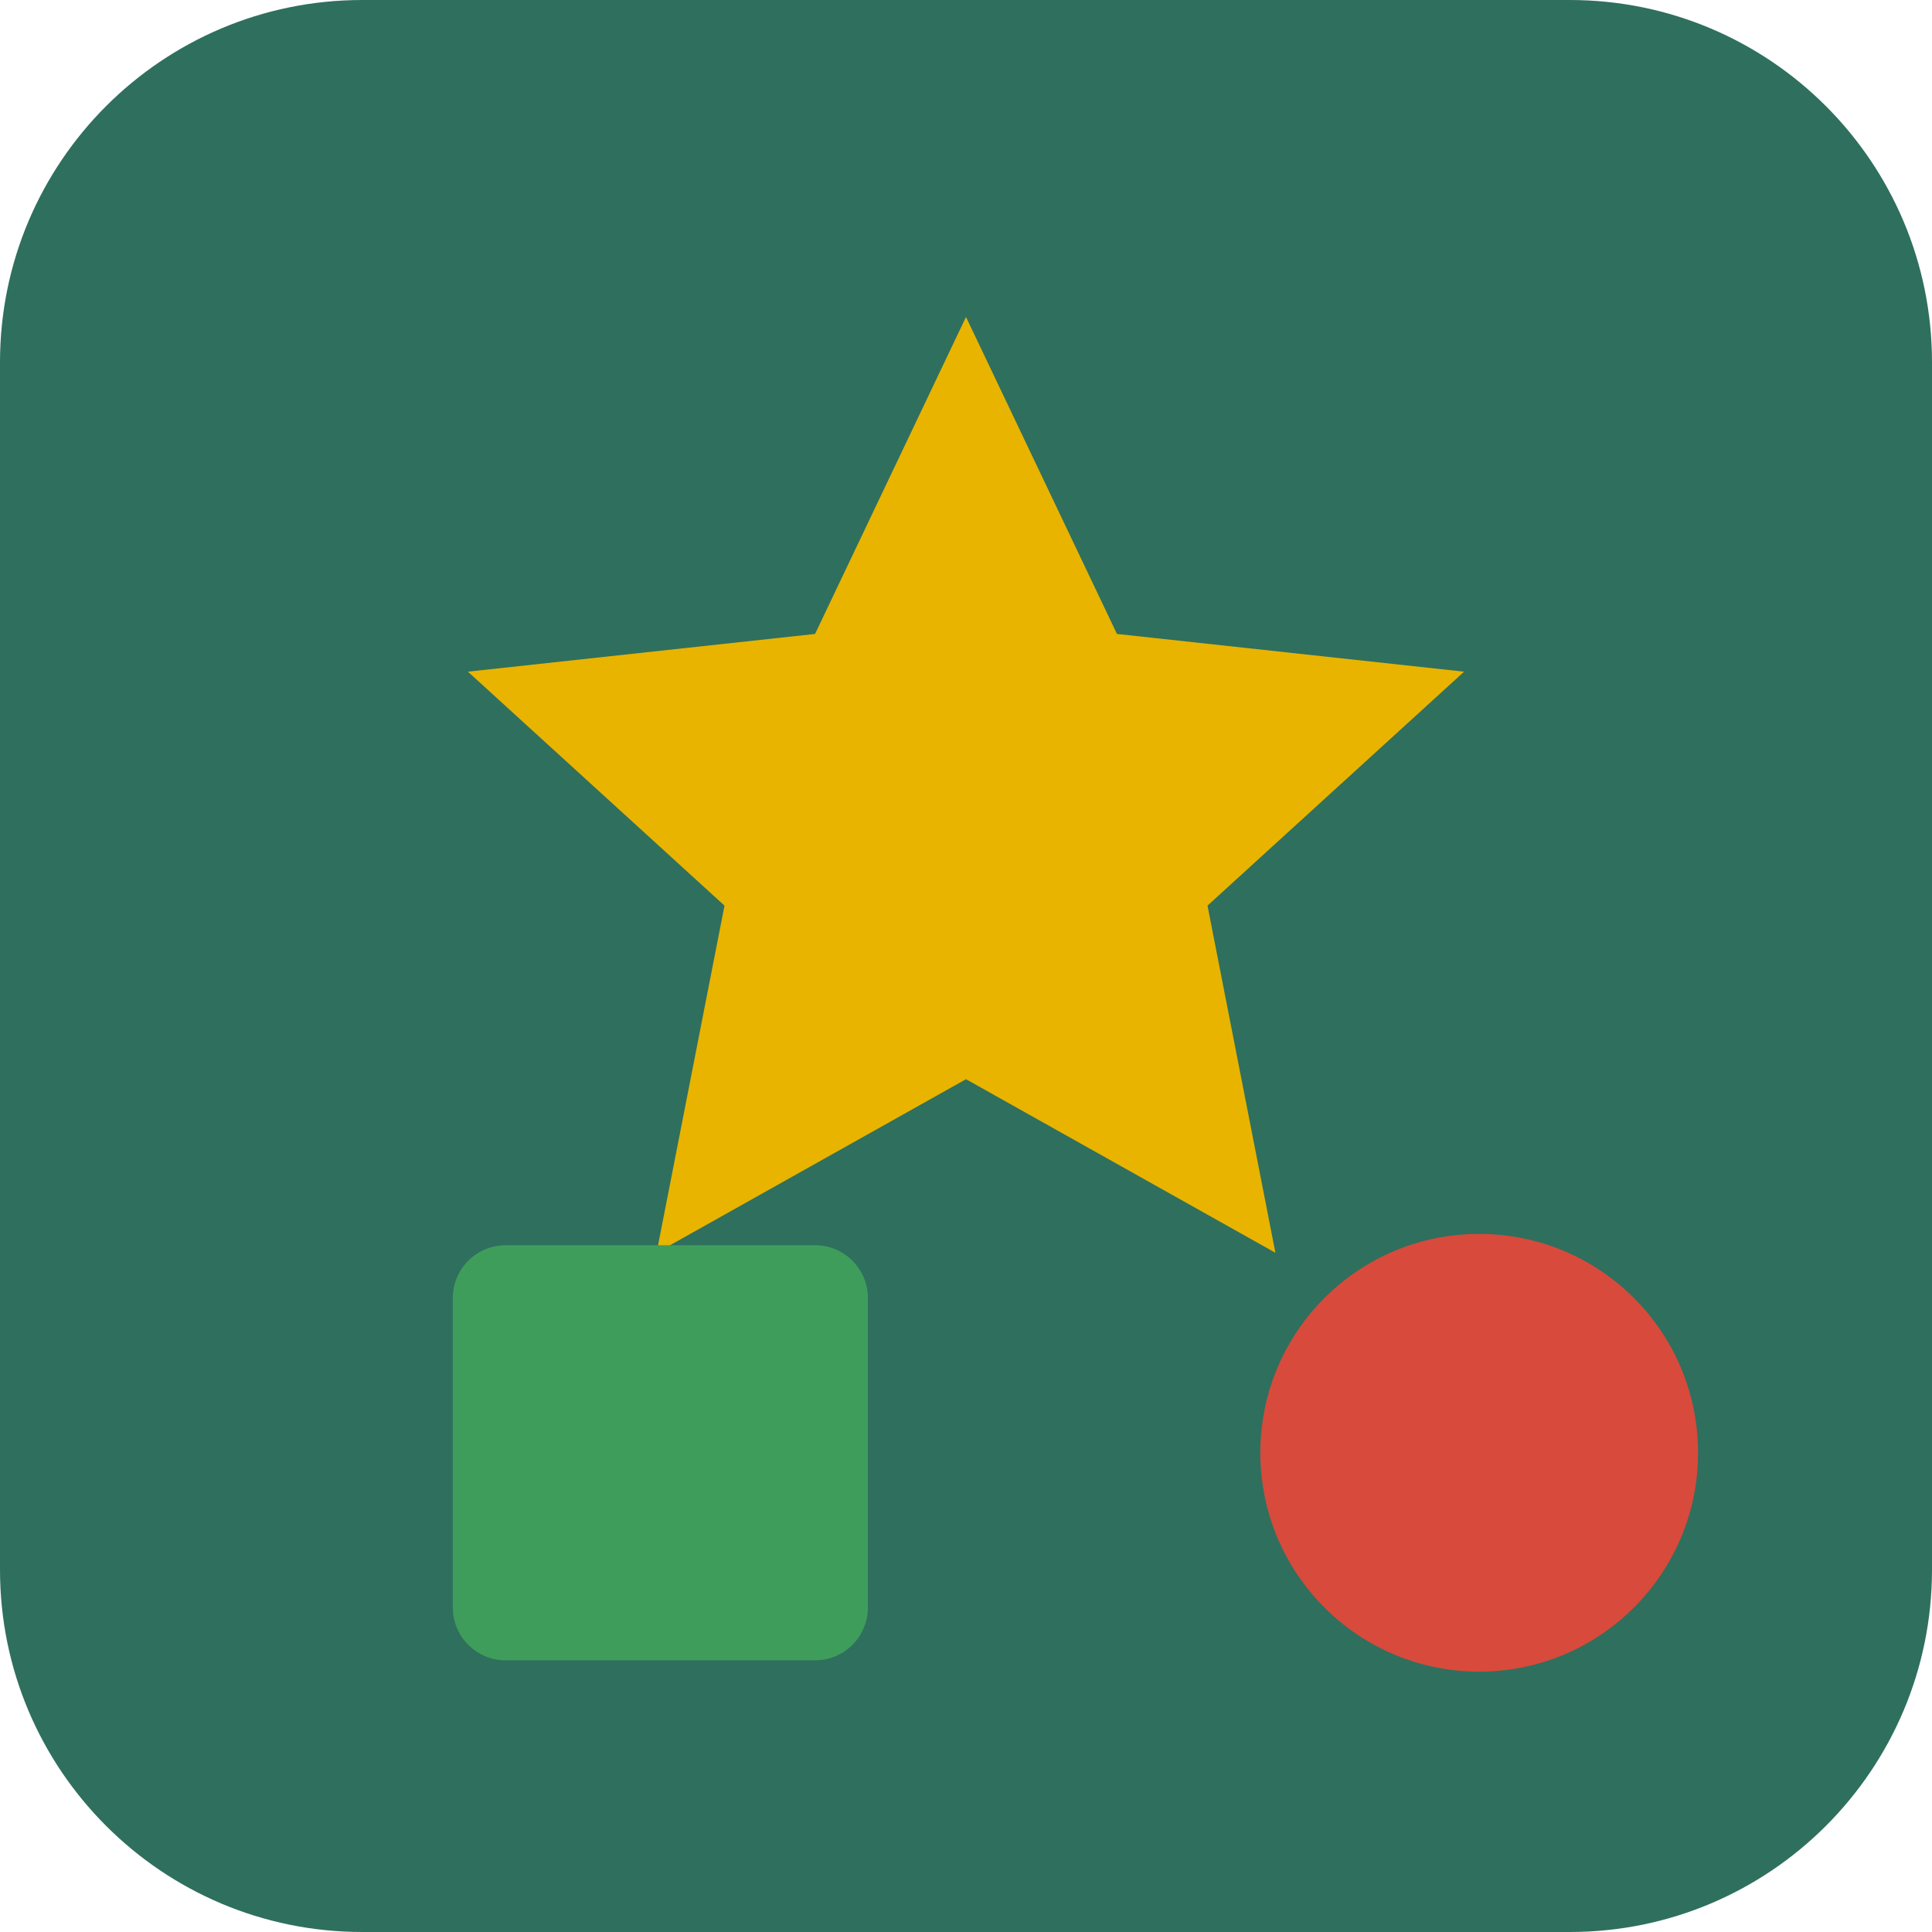
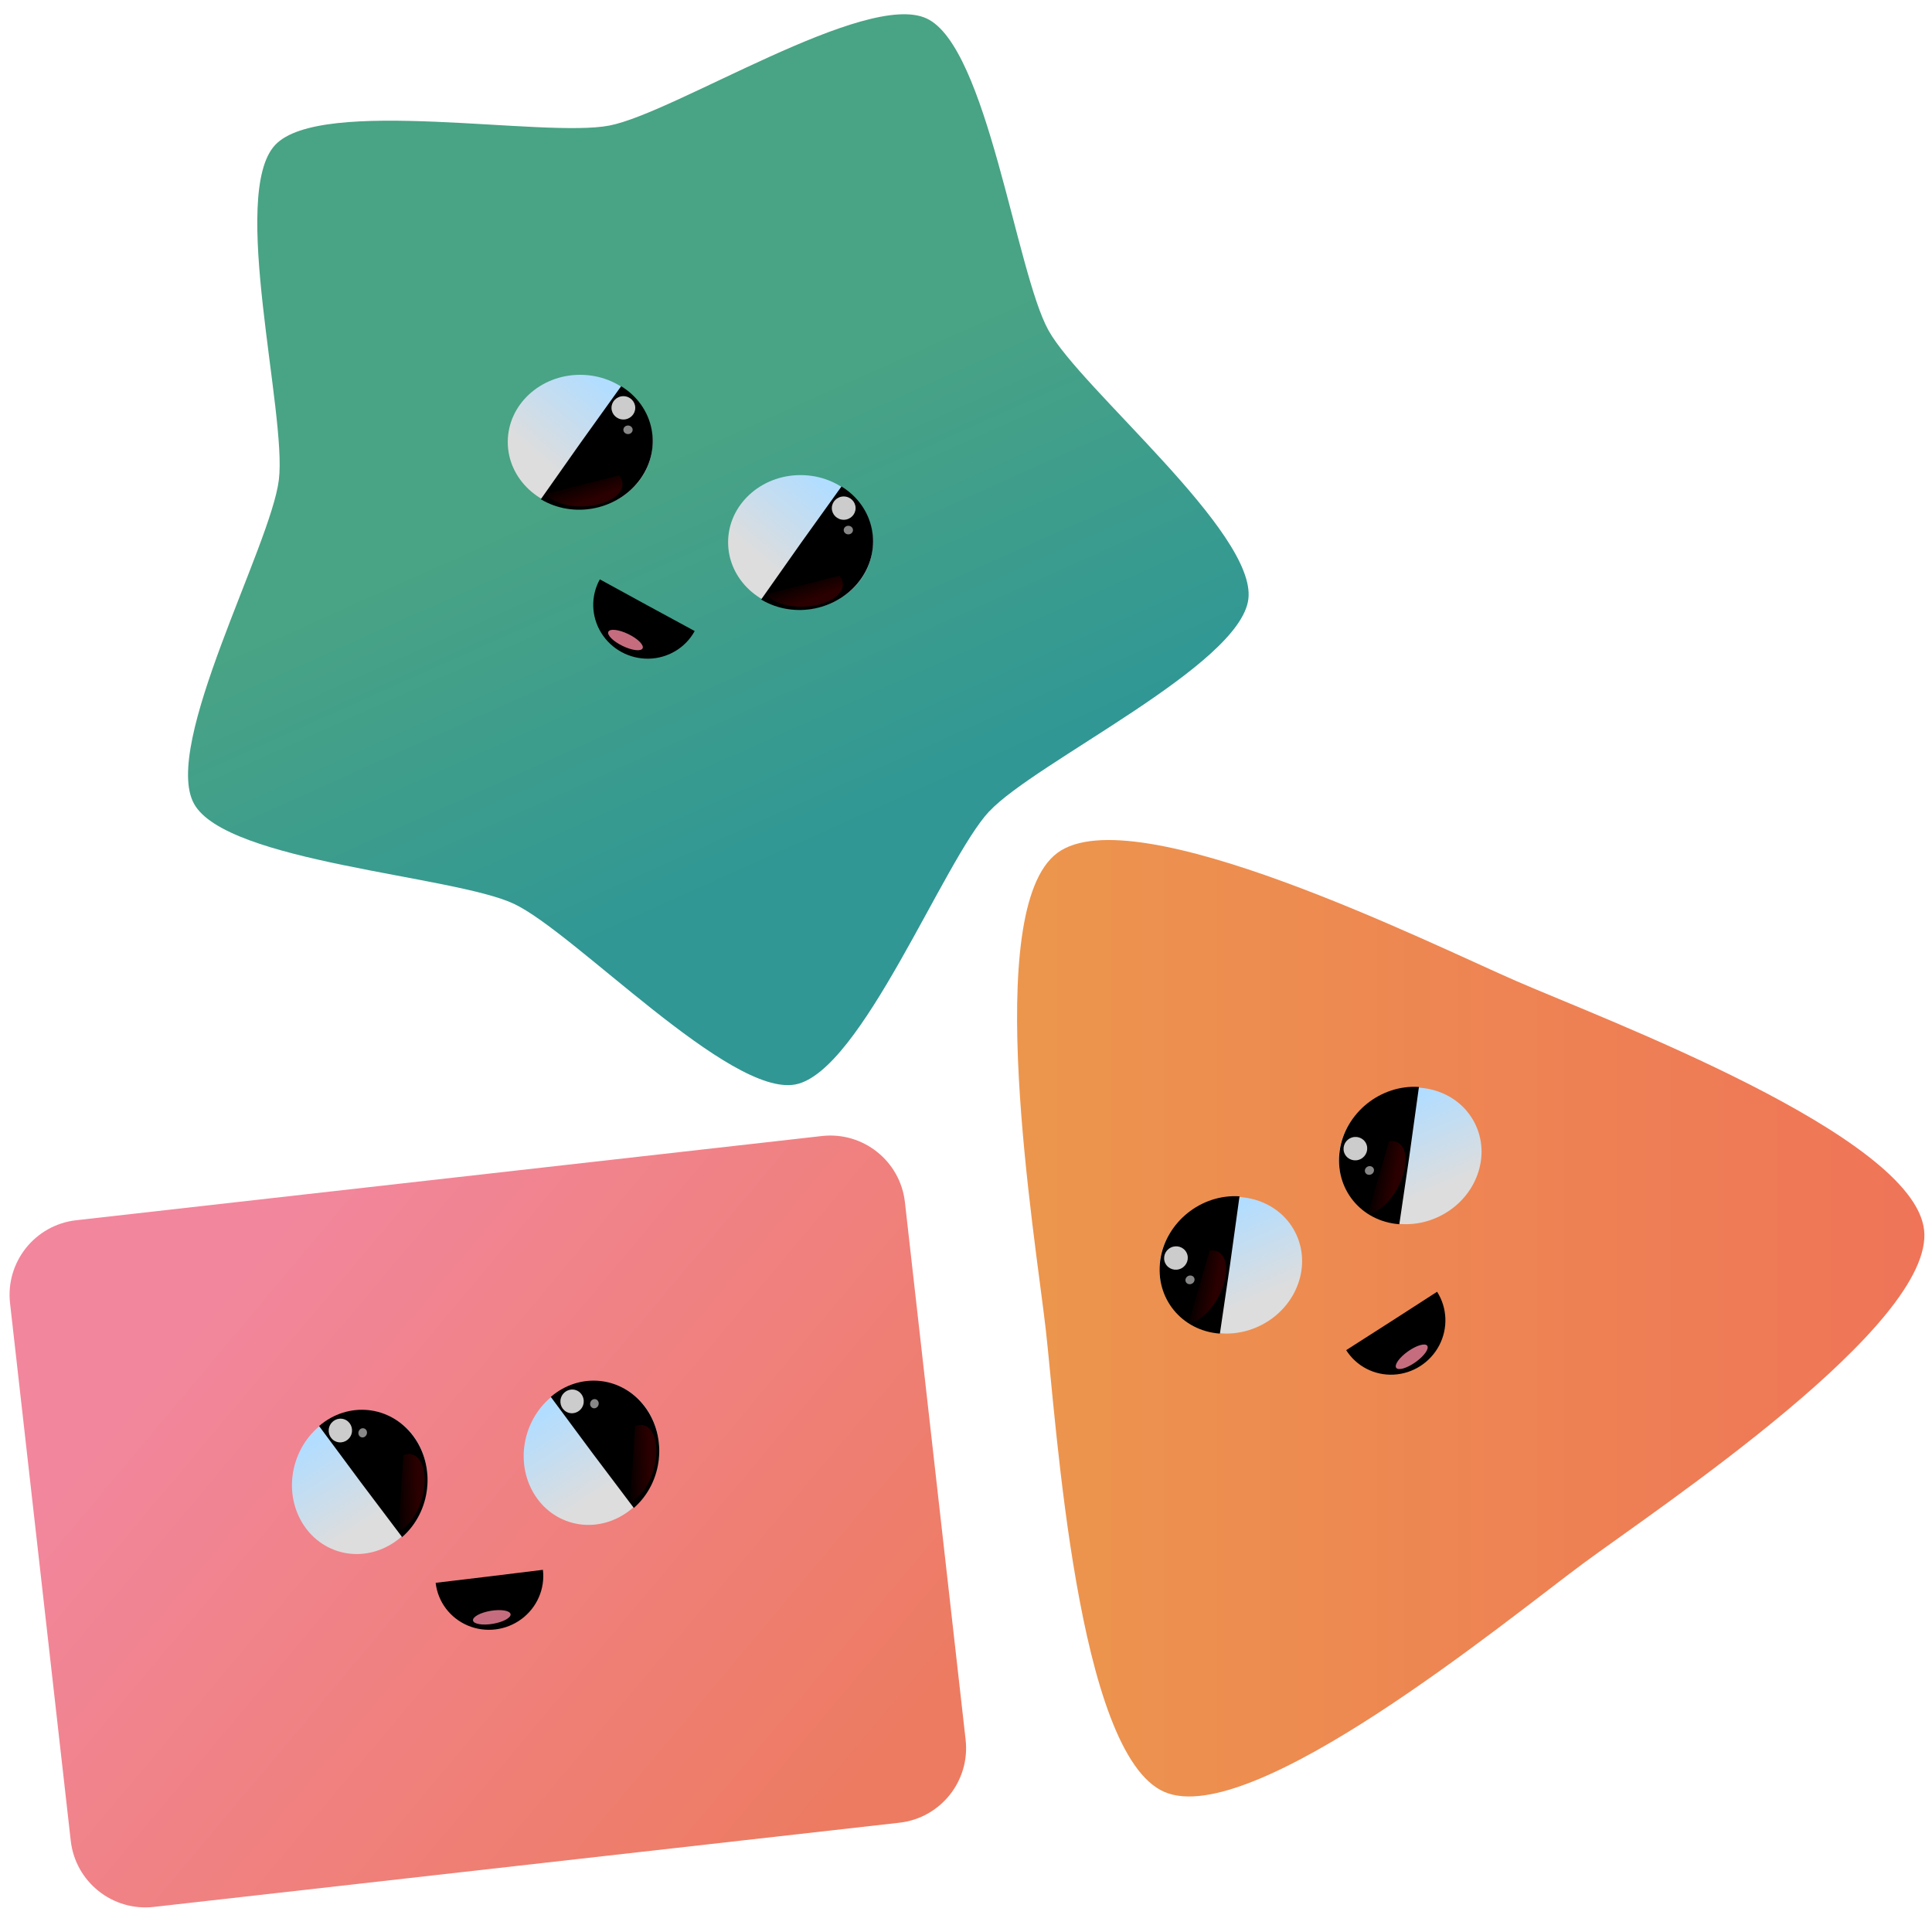
- <svg xmlns="http://www.w3.org/2000/svg" viewBox="0 0 512 512">
-   <rect width="512" height="512" rx="96" fill="#2f6f5e" />
-   <polygon points="256,84 296,168 388,178 320,240 338,332 256,286 174,332 192,240 124,178 216,168" fill="#e8b400" />
-   <rect x="120" y="330" width="110" height="110" rx="14" fill="#3f9d5c" />
-   <circle cx="392" cy="385" r="58" fill="#d84a3b" />
+ <svg xmlns="http://www.w3.org/2000/svg" xmlns:xlink="http://www.w3.org/1999/xlink" width="400mm" height="400mm" viewBox="0 0 400 400" version="1.1" id="svg5">
+   <defs id="defs2">
+     <linearGradient id="linearGradient20898">
+       <stop style="stop-color:#ec964d;stop-opacity:1;" offset="0" id="stop20894" />
+       <stop style="stop-color:#ef7458;stop-opacity:1;" offset="1" id="stop20896" />
+     </linearGradient>
+     <linearGradient id="linearGradient4550">
+       <stop style="stop-color:#f2869c;stop-opacity:1;" offset="0" id="stop4546" />
+       <stop style="stop-color:#ed7b61;stop-opacity:1;" offset="1" id="stop4548" />
+     </linearGradient>
+     <linearGradient id="linearGradient3621">
+       <stop style="stop-color:#b2ddff;stop-opacity:1;" offset="0" id="stop3617" />
+       <stop style="stop-color:#dddddd;stop-opacity:1;" offset="1" id="stop3619" />
+     </linearGradient>
+     <linearGradient id="linearGradient3541">
+       <stop style="stop-color:#49a385;stop-opacity:1;" offset="0" id="stop3537" />
+       <stop style="stop-color:#309794;stop-opacity:1;" offset="1" id="stop3539" />
+     </linearGradient>
+     <linearGradient id="linearGradient3140">
+       <stop style="stop-color:#2b0000;stop-opacity:1;" offset="0" id="stop3136" />
+       <stop style="stop-color:#2b0000;stop-opacity:0;" offset="1" id="stop3138" />
+     </linearGradient>
+     <linearGradient xlink:href="#linearGradient3140" id="linearGradient3142" x1="-48.964" y1="131.968" x2="-49.018" y2="131.391" gradientUnits="userSpaceOnUse" />
+     <linearGradient xlink:href="#linearGradient3541" id="linearGradient3543" x1="44.158" y1="110.995" x2="48.106" y2="119.797" gradientUnits="userSpaceOnUse" />
+     <linearGradient xlink:href="#linearGradient3621" id="linearGradient3623" x1="37.019" y1="111.969" x2="35.597" y2="113.675" gradientUnits="userSpaceOnUse" />
+     <linearGradient xlink:href="#linearGradient3621" id="linearGradient3763" gradientUnits="userSpaceOnUse" x1="37.019" y1="111.969" x2="35.597" y2="113.675" />
+     <linearGradient xlink:href="#linearGradient3140" id="linearGradient3765" gradientUnits="userSpaceOnUse" x1="-48.964" y1="131.968" x2="-49.018" y2="131.391" />
+     <linearGradient xlink:href="#linearGradient3621" id="linearGradient4495" gradientUnits="userSpaceOnUse" x1="37.019" y1="111.969" x2="35.597" y2="113.675" />
+     <linearGradient xlink:href="#linearGradient3140" id="linearGradient4497" gradientUnits="userSpaceOnUse" x1="-48.964" y1="131.968" x2="-49.018" y2="131.391" />
+     <linearGradient xlink:href="#linearGradient3621" id="linearGradient4511" gradientUnits="userSpaceOnUse" x1="37.019" y1="111.969" x2="35.597" y2="113.675" />
+     <linearGradient xlink:href="#linearGradient3140" id="linearGradient4513" gradientUnits="userSpaceOnUse" x1="-48.964" y1="131.968" x2="-49.018" y2="131.391" />
+     <linearGradient xlink:href="#linearGradient4550" id="linearGradient4552" x1="12.197" y1="135.417" x2="24.853" y2="148.747" gradientUnits="userSpaceOnUse" />
+     <linearGradient xlink:href="#linearGradient3621" id="linearGradient20344" gradientUnits="userSpaceOnUse" x1="35.795" y1="114.418" x2="35.942" y2="112.294" />
+     <linearGradient xlink:href="#linearGradient3140" id="linearGradient20346" gradientUnits="userSpaceOnUse" x1="-48.964" y1="131.968" x2="-49.018" y2="131.391" gradientTransform="translate(-100.3902,-33.81074)" />
+     <linearGradient xlink:href="#linearGradient3621" id="linearGradient20890" gradientUnits="userSpaceOnUse" x1="35.795" y1="114.418" x2="35.942" y2="112.294" />
+     <linearGradient xlink:href="#linearGradient3140" id="linearGradient20892" gradientUnits="userSpaceOnUse" gradientTransform="translate(-100.3902,-33.81074)" x1="-48.964" y1="131.968" x2="-49.018" y2="131.391" />
+     <linearGradient xlink:href="#linearGradient20898" id="linearGradient20900" x1="38.765" y1="118.606" x2="72.49" y2="118.606" gradientUnits="userSpaceOnUse" />
+   </defs>
+   <g id="layer1" transform="matrix(9.145179,0,0,9.145179,-219.3734,-931.1542)">
+     <g id="g4431" transform="translate(1.579489,-1.208638)" style="display:inline">
+       <path style="fill:url(#linearGradient3543);fill-opacity:1;stroke-width:0.265" id="path2485" d="m 44.71,122.097 c -1.034,1.109 -2.898,5.894 -4.386,6.183 -1.488,0.289 -5.008,-3.451 -6.381,-4.092 -1.374,-0.641 -6.501,-0.935 -7.235,-2.261 -0.735,-1.326 1.734,-5.829 1.92,-7.334 0.185,-1.505 -1.12,-6.471 -0.085,-7.58 1.034,-1.109 6.079,-0.152 7.568,-0.441 1.488,-0.289 5.809,-3.065 7.183,-2.424 1.374,0.641 2.023,5.735 2.758,7.061 0.735,1.326 4.71,4.577 4.525,6.082 -0.185,1.505 -4.829,3.696 -5.863,4.805 z" transform="translate(0.09354433,-0.7015825)" />
+       <g id="g2916" transform="translate(-0.9722718,-0.2509089)" style="display:inline">
+         <ellipse style="display:inline;fill:url(#linearGradient3623);fill-opacity:1;stroke-width:0.265" id="path2711" cx="36.515" cy="113.285" rx="1.639" ry="1.521" />
+         <path id="path2717" style="display:inline;fill:#000000;fill-opacity:1;stroke-width:0.307" d="m 37.443,112.022 -0.915,1.276 -0.904,1.283 a 1.518,1.633 81.557 0 0 2.257,-0.462 1.518,1.633 81.557 0 0 -0.438,-2.097 z" />
+         <ellipse style="display:inline;fill:#fbfbfb;fill-opacity:0.813;stroke-width:0.239" id="path3114" cx="36.521" cy="112.261" rx="0.269" ry="0.264" transform="translate(0.9722718,0.2509089)" />
+         <ellipse style="display:inline;opacity:0.664;fill:#fbfbfb;fill-opacity:0.812;stroke-width:0.09" id="ellipse3118" cx="36.626" cy="112.758" rx="0.105" ry="0.097" transform="translate(0.9722718,0.2509089)" />
+         <path style="display:inline;fill:url(#linearGradient3142);fill-opacity:1;stroke-width:0.193" id="path3124" d="m -48.237,131.572 a 0.858,0.574 0 0 1 -0.43,0.498 0.858,0.574 0 0 1 -0.859,-0.001 0.858,0.574 0 0 1 -0.427,-0.499 l 0.858,0.002 z" transform="matrix(0.9693522,-0.2456752,0.6322328,0.7747785,0.9722718,0.2509089)" />
+       </g>
+       <g id="g3761" transform="translate(4.015951,2.019306)" style="display:inline">
+         <ellipse style="display:inline;fill:url(#linearGradient3763);fill-opacity:1;stroke-width:0.265" id="ellipse3751" cx="36.515" cy="113.285" rx="1.639" ry="1.521" />
+         <path id="path3753" style="display:inline;fill:#000000;fill-opacity:1;stroke-width:0.307" d="m 37.443,112.022 -0.915,1.276 -0.904,1.283 a 1.518,1.633 81.557 0 0 2.257,-0.462 1.518,1.633 81.557 0 0 -0.438,-2.097 z" />
+         <ellipse style="display:inline;fill:#fbfbfb;fill-opacity:0.813;stroke-width:0.239" id="ellipse3755" cx="36.521" cy="112.261" rx="0.269" ry="0.264" transform="translate(0.9722718,0.2509089)" />
+         <ellipse style="display:inline;opacity:0.664;fill:#fbfbfb;fill-opacity:0.812;stroke-width:0.09" id="ellipse3757" cx="36.626" cy="112.758" rx="0.105" ry="0.097" transform="translate(0.9722718,0.2509089)" />
+         <path style="display:inline;fill:url(#linearGradient3765);fill-opacity:1;stroke-width:0.193" id="path3759" d="m -48.237,131.572 a 0.858,0.574 0 0 1 -0.43,0.498 0.858,0.574 0 0 1 -0.859,-0.001 0.858,0.574 0 0 1 -0.427,-0.499 l 0.858,0.002 z" transform="matrix(0.9693522,-0.2456752,0.6322328,0.7747785,0.9722718,0.2509089)" />
+       </g>
+       <g id="g3749" style="display:inline">
+         <path style="display:inline;fill:#000000;fill-opacity:1;stroke-width:0.086" id="path2926" d="m 72.664,99.684 a 1.224,1.207 0 0 1 -0.796,0.918 1.224,1.207 0 0 1 -1.204,-0.223 1.224,1.207 0 0 1 -0.405,-1.141 l 1.202,0.225 z" transform="rotate(18.08193)" />
+         <ellipse style="display:inline;fill:#f2869c;fill-opacity:0.812;stroke-width:0.265" id="path3679" cx="84.245" cy="89.724" rx="0.431" ry="0.149" transform="rotate(25.91112)" />
+       </g>
+     </g>
+     <g id="g4528" style="display:inline">
+       <rect style="opacity:1;fill:url(#linearGradient4552);fill-opacity:1;stroke-width:0.265" id="rect3996" width="20.388" height="15.645" x="9.326" y="131.512" rx="1.7" transform="rotate(-6.443)" />
+       <g id="g4487" transform="rotate(-72.18788,49.47104,127.3362)" style="display:inline">
+         <ellipse style="display:inline;fill:url(#linearGradient4495);fill-opacity:1;stroke-width:0.265" id="ellipse4477" cx="36.515" cy="113.285" rx="1.639" ry="1.521" />
+         <path id="path4479" style="display:inline;fill:#000000;fill-opacity:1;stroke-width:0.307" d="m 37.443,112.022 -0.915,1.276 -0.904,1.283 a 1.518,1.633 81.557 0 0 2.257,-0.462 1.518,1.633 81.557 0 0 -0.438,-2.097 z" />
+         <ellipse style="display:inline;fill:#fbfbfb;fill-opacity:0.813;stroke-width:0.239" id="ellipse4481" cx="36.521" cy="112.261" rx="0.269" ry="0.264" transform="translate(0.9722718,0.2509089)" />
+         <ellipse style="display:inline;opacity:0.664;fill:#fbfbfb;fill-opacity:0.812;stroke-width:0.09" id="ellipse4483" cx="36.626" cy="112.758" rx="0.105" ry="0.097" transform="translate(0.9722718,0.2509089)" />
+         <path style="display:inline;fill:url(#linearGradient4497);fill-opacity:1;stroke-width:0.193" id="path4485" d="m -48.237,131.572 a 0.858,0.574 0 0 1 -0.43,0.498 0.858,0.574 0 0 1 -0.859,-0.001 0.858,0.574 0 0 1 -0.427,-0.499 l 0.858,0.002 z" transform="matrix(0.9693522,-0.2456752,0.6322328,0.7747785,0.9722718,0.2509089)" />
+       </g>
+       <g id="g4509" transform="rotate(-72.18788,51.64164,123.4087)" style="display:inline">
+         <ellipse style="display:inline;fill:url(#linearGradient4511);fill-opacity:1;stroke-width:0.265" id="ellipse4499" cx="36.515" cy="113.285" rx="1.639" ry="1.521" />
+         <path id="path4501" style="display:inline;fill:#000000;fill-opacity:1;stroke-width:0.307" d="m 37.443,112.022 -0.915,1.276 -0.904,1.283 a 1.518,1.633 81.557 0 0 2.257,-0.462 1.518,1.633 81.557 0 0 -0.438,-2.097 z" />
+         <ellipse style="display:inline;fill:#fbfbfb;fill-opacity:0.813;stroke-width:0.239" id="ellipse4503" cx="36.521" cy="112.261" rx="0.269" ry="0.264" transform="translate(0.9722718,0.2509089)" />
+         <ellipse style="display:inline;opacity:0.664;fill:#fbfbfb;fill-opacity:0.812;stroke-width:0.09" id="ellipse4505" cx="36.626" cy="112.758" rx="0.105" ry="0.097" transform="translate(0.9722718,0.2509089)" />
+         <path style="display:inline;fill:url(#linearGradient4513);fill-opacity:1;stroke-width:0.193" id="path4507" d="m -48.237,131.572 a 0.858,0.574 0 0 1 -0.43,0.498 0.858,0.574 0 0 1 -0.859,-0.001 0.858,0.574 0 0 1 -0.427,-0.499 l 0.858,0.002 z" transform="matrix(0.9693522,-0.2456752,0.6322328,0.7747785,0.9722718,0.2509089)" />
+       </g>
+       <g id="g4783" style="display:inline" transform="rotate(-35.50342,68.5135,130.2363)">
+         <path style="display:inline;fill:#000000;fill-opacity:1;stroke-width:0.086" id="path4779" d="m 72.664,99.684 a 1.224,1.207 0 0 1 -0.796,0.918 1.224,1.207 0 0 1 -1.204,-0.223 1.224,1.207 0 0 1 -0.405,-1.141 l 1.202,0.225 z" transform="rotate(18.08193)" />
+         <ellipse style="display:inline;fill:#f2869c;fill-opacity:0.812;stroke-width:0.265" id="ellipse4781" cx="84.245" cy="89.724" rx="0.431" ry="0.149" transform="rotate(25.91112)" />
+       </g>
+     </g>
+     <g id="g20338" transform="rotate(-61.30375,60.73896,109.4042)" style="display:inline">
+       <path style="display:inline;opacity:1;fill:url(#linearGradient20900);fill-opacity:1;stroke-width:0.265" id="path4914" d="m 72.479,115.318 c 0.401,3.524 -9.822,10.294 -12.673,12.403 -2.851,2.109 -12.315,9.905 -15.568,8.49 -3.252,-1.414 -4.004,-13.653 -4.405,-17.176 -0.401,-3.524 -2.42,-15.618 0.431,-17.727 2.851,-2.109 13.826,3.359 17.078,4.773 3.252,1.414 14.735,5.713 15.136,9.237 z" transform="matrix(0.2924552,0.5342634,-0.5342634,0.2924552,86.65289,52.65505)" />
+       <g id="g20285" transform="rotate(-145.9745,39.44212,112.8319)" style="display:inline">
+         <ellipse style="display:inline;fill:url(#linearGradient20344);fill-opacity:1;stroke-width:0.265" id="ellipse20275" cx="36.515" cy="113.285" rx="1.639" ry="1.521" />
+         <path id="path20277" style="display:inline;fill:#000000;fill-opacity:1;stroke-width:0.307" d="m 37.443,112.022 -0.915,1.276 -0.904,1.283 a 1.518,1.633 81.557 0 0 2.257,-0.462 1.518,1.633 81.557 0 0 -0.438,-2.097 z" />
+         <ellipse style="display:inline;fill:#fbfbfb;fill-opacity:0.813;stroke-width:0.239" id="ellipse20279" cx="37.543" cy="113.999" rx="0.269" ry="0.264" />
+         <ellipse style="display:inline;opacity:0.664;fill:#fbfbfb;fill-opacity:0.812;stroke-width:0.09" id="ellipse20281" cx="37.487" cy="113.414" rx="0.105" ry="0.097" />
+         <path style="display:inline;fill:url(#linearGradient20346);fill-opacity:1;stroke-width:0.193" id="path20283" d="m -148.627,97.761 a 0.858,0.574 0 0 1 -0.43,0.498 0.858,0.574 0 0 1 -0.859,-0.001 0.858,0.574 0 0 1 -0.427,-0.499 l 0.858,0.002 z" transform="matrix(-0.6864481,0.7271788,-0.9491165,-0.3149251,27.55249,252.6646)" />
+       </g>
+       <g id="g20291" style="display:inline" transform="translate(1.579489,-1.208638)">
+         <path style="display:inline;fill:#000000;fill-opacity:1;stroke-width:0.086" id="path20287" d="m 72.664,99.684 a 1.224,1.207 0 0 1 -0.796,0.918 1.224,1.207 0 0 1 -1.204,-0.223 1.224,1.207 0 0 1 -0.405,-1.141 l 1.202,0.225 z" transform="rotate(18.08193)" />
+         <ellipse style="display:inline;fill:#f2869c;fill-opacity:0.812;stroke-width:0.265" id="ellipse20289" cx="84.245" cy="89.724" rx="0.431" ry="0.149" transform="rotate(25.91112)" />
+       </g>
+       <g id="g20888" transform="rotate(-145.9745,37.01762,112.2755)" style="display:inline">
+         <ellipse style="display:inline;fill:url(#linearGradient20890);fill-opacity:1;stroke-width:0.265" id="ellipse20878" cx="36.515" cy="113.285" rx="1.639" ry="1.521" />
+         <path id="path20880" style="display:inline;fill:#000000;fill-opacity:1;stroke-width:0.307" d="m 37.443,112.022 -0.915,1.276 -0.904,1.283 a 1.518,1.633 81.557 0 0 2.257,-0.462 1.518,1.633 81.557 0 0 -0.438,-2.097 z" />
+         <ellipse style="display:inline;fill:#fbfbfb;fill-opacity:0.813;stroke-width:0.239" id="ellipse20882" cx="37.543" cy="113.999" rx="0.269" ry="0.264" />
+         <ellipse style="display:inline;opacity:0.664;fill:#fbfbfb;fill-opacity:0.812;stroke-width:0.09" id="ellipse20884" cx="37.487" cy="113.414" rx="0.105" ry="0.097" />
+         <path style="display:inline;fill:url(#linearGradient20892);fill-opacity:1;stroke-width:0.193" id="path20886" d="m -148.627,97.761 a 0.858,0.574 0 0 1 -0.43,0.498 0.858,0.574 0 0 1 -0.859,-0.001 0.858,0.574 0 0 1 -0.427,-0.499 l 0.858,0.002 z" transform="matrix(-0.6864481,0.7271788,-0.9491165,-0.3149251,27.55249,252.6646)" />
+       </g>
+     </g>
+   </g>
</svg>
